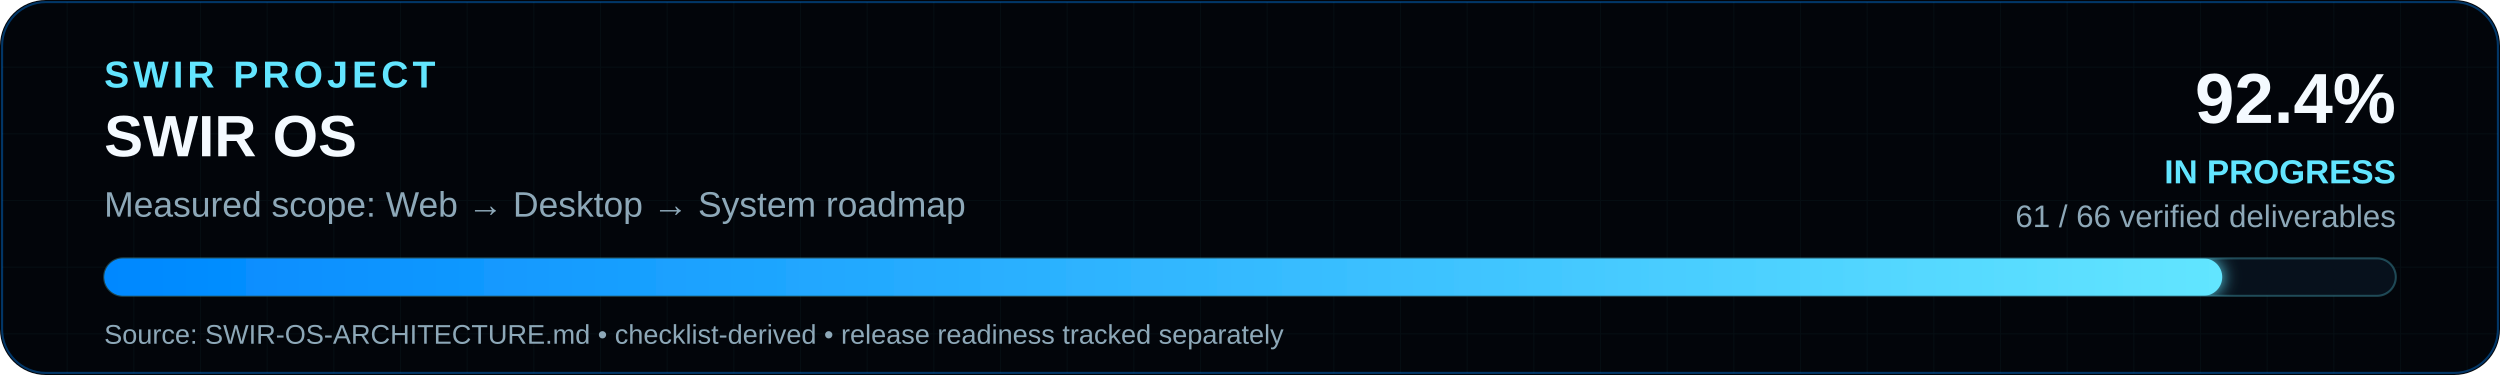
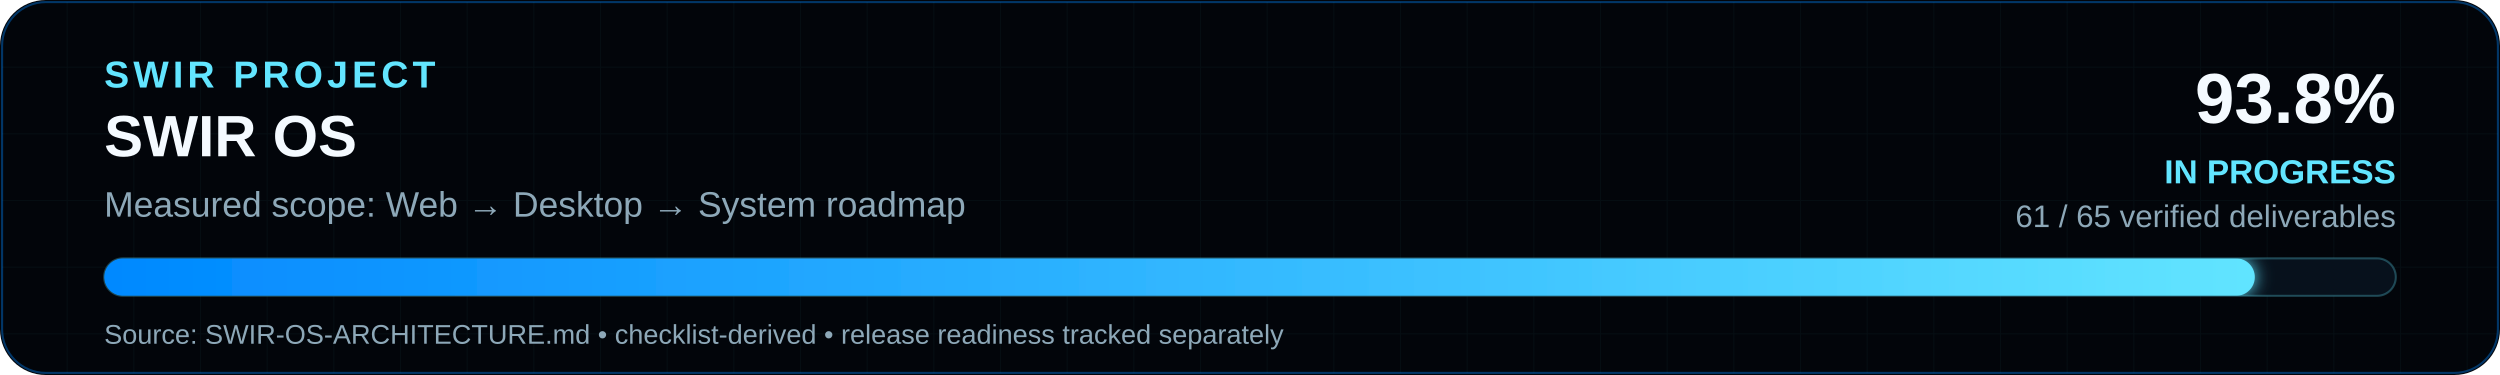
<svg xmlns="http://www.w3.org/2000/svg" viewBox="0 0 1200 180" role="img" aria-labelledby="progressCardTitle progressCardDesc">
  <defs>
    <linearGradient id="progressGradient" x1="0" y1="0" x2="1" y2="0">
      <stop offset="0" stop-color="#0088FF" />
      <stop offset="1" stop-color="#62E5FF" />
    </linearGradient>
    <filter id="softGlow" x="-10%" y="-150%" width="120%" height="400%">
      <feGaussianBlur stdDeviation="4" result="blur" />
      <feMerge>
        <feMergeNode in="blur" />
        <feMergeNode in="SourceGraphic" />
      </feMerge>
    </filter>
    <clipPath id="cardTrackClip">
      <rect x="50" y="124" width="1100" height="18" rx="9" />
    </clipPath>
    <pattern id="grid" width="32" height="32" patternUnits="userSpaceOnUse">
      <path d="M 32 0 L 0 0 0 32" fill="none" stroke="#62E5FF" stroke-opacity="0.035" stroke-width="1" />
    </pattern>
  </defs>
  <rect width="1200" height="180" rx="22" fill="#02050A" />
  <rect x="1" y="1" width="1198" height="178" rx="21" fill="none" stroke="#0088FF" stroke-opacity="0.38" />
  <rect x="1" y="1" width="1198" height="178" rx="21" fill="url(#grid)" />
  <text x="50" y="42" fill="#62E5FF" font-family="system-ui,Segoe UI,Arial,sans-serif" font-size="18" font-weight="700" letter-spacing="2">SWIR PROJECT</text>
  <text x="50" y="75" fill="#F4FAFF" font-family="system-ui,Segoe UI,Arial,sans-serif" font-size="28" font-weight="700">SWIR OS</text>
  <text x="50" y="104" fill="#8DA8B8" font-family="system-ui,Segoe UI,Arial,sans-serif" font-size="17">Measured scope: Web → Desktop → System roadmap</text>
-   <text x="1150" y="59" text-anchor="end" fill="#F4FAFF" font-family="system-ui,Segoe UI,Arial,sans-serif" font-size="34" font-weight="800">92.4%</text>
+   <text x="1150" y="59" text-anchor="end" fill="#F4FAFF" font-family="system-ui,Segoe UI,Arial,sans-serif" font-size="34" font-weight="800">93.8%</text>
  <text x="1150" y="88" text-anchor="end" fill="#62E5FF" font-family="system-ui,Segoe UI,Arial,sans-serif" font-size="16" font-weight="700">IN PROGRESS</text>
-   <text x="1150" y="109" text-anchor="end" fill="#8DA8B8" font-family="system-ui,Segoe UI,Arial,sans-serif" font-size="15">61 / 66 verified deliverables</text>
+   <text x="1150" y="109" text-anchor="end" fill="#8DA8B8" font-family="system-ui,Segoe UI,Arial,sans-serif" font-size="15">61 / 65 verified deliverables</text>
  <rect x="50" y="124" width="1100" height="18" rx="9" fill="#07111C" stroke="#62E5FF" stroke-opacity="0.28" />
-   <rect x="50" y="124" width="1016.667" height="18" rx="9" fill="url(#progressGradient)" clip-path="url(#cardTrackClip)" filter="url(#softGlow)" />
+   <rect x="50" y="124" width="1032.308" height="18" rx="9" fill="url(#progressGradient)" clip-path="url(#cardTrackClip)" filter="url(#softGlow)" />
  <text x="50" y="165" fill="#8DA8B8" font-family="system-ui,Segoe UI,Arial,sans-serif" font-size="13">Source: SWIR-OS-ARCHITECTURE.md • checklist-derived • release readiness tracked separately</text>
</svg>
